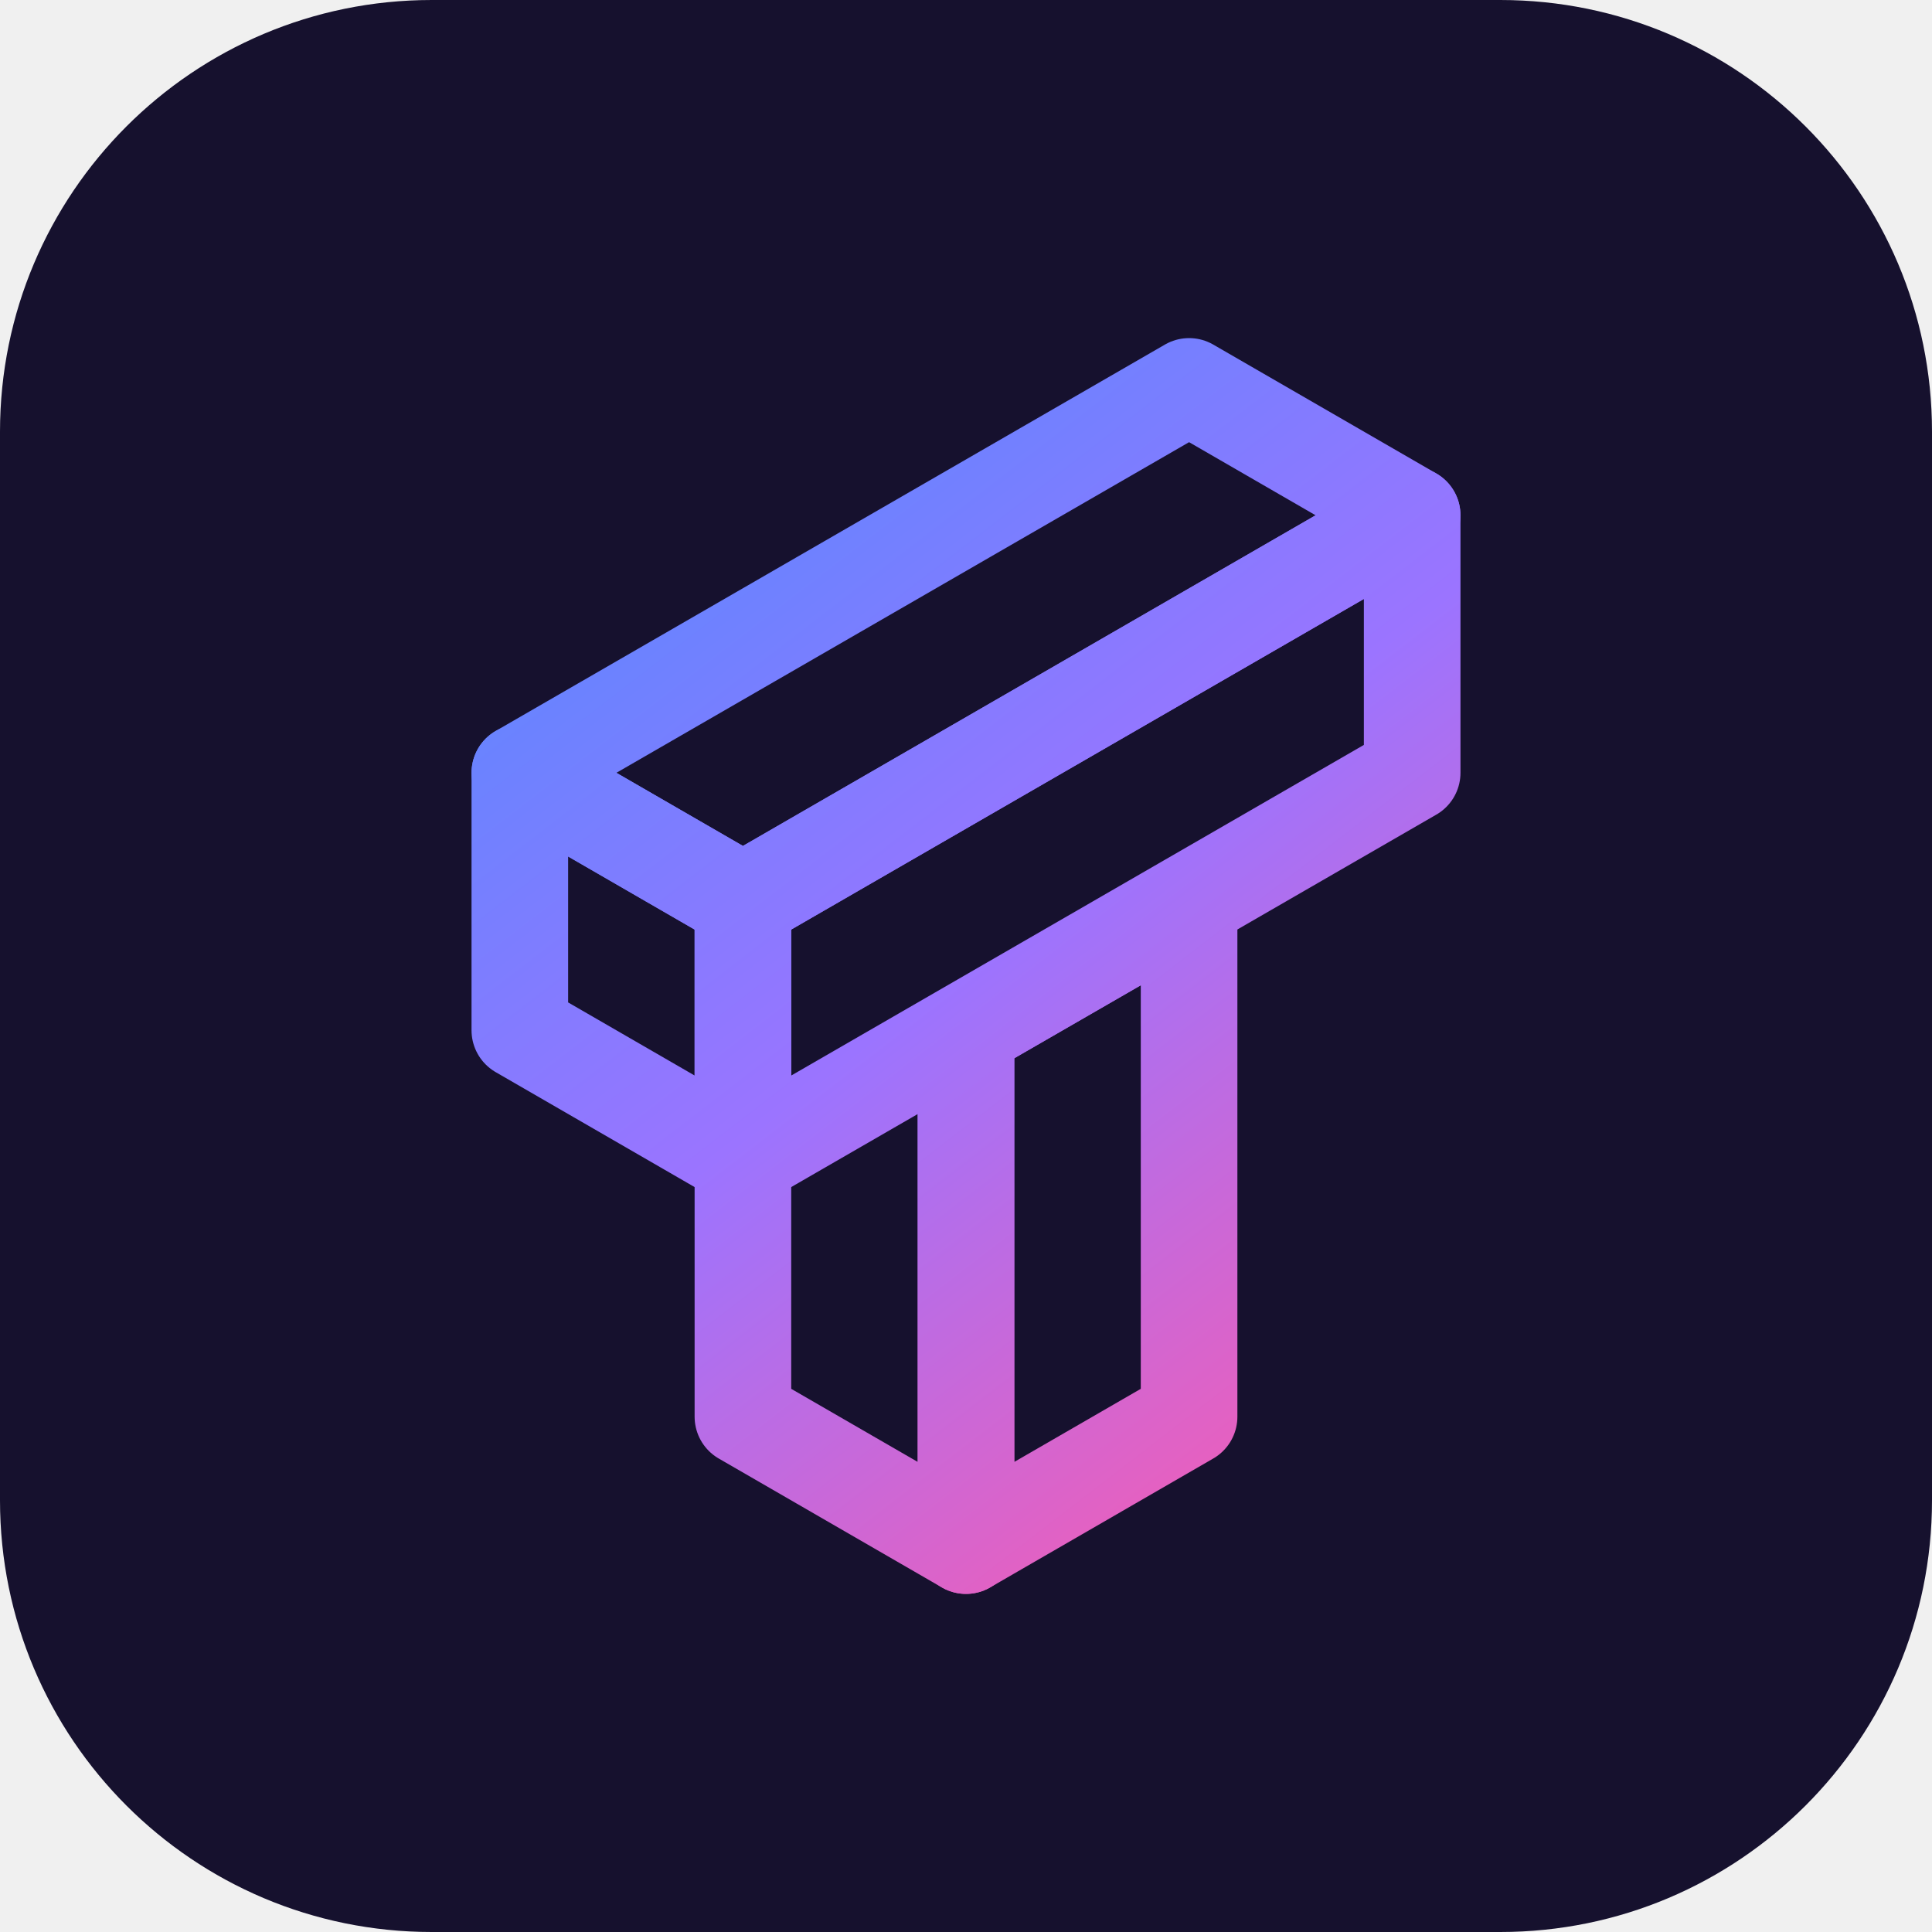
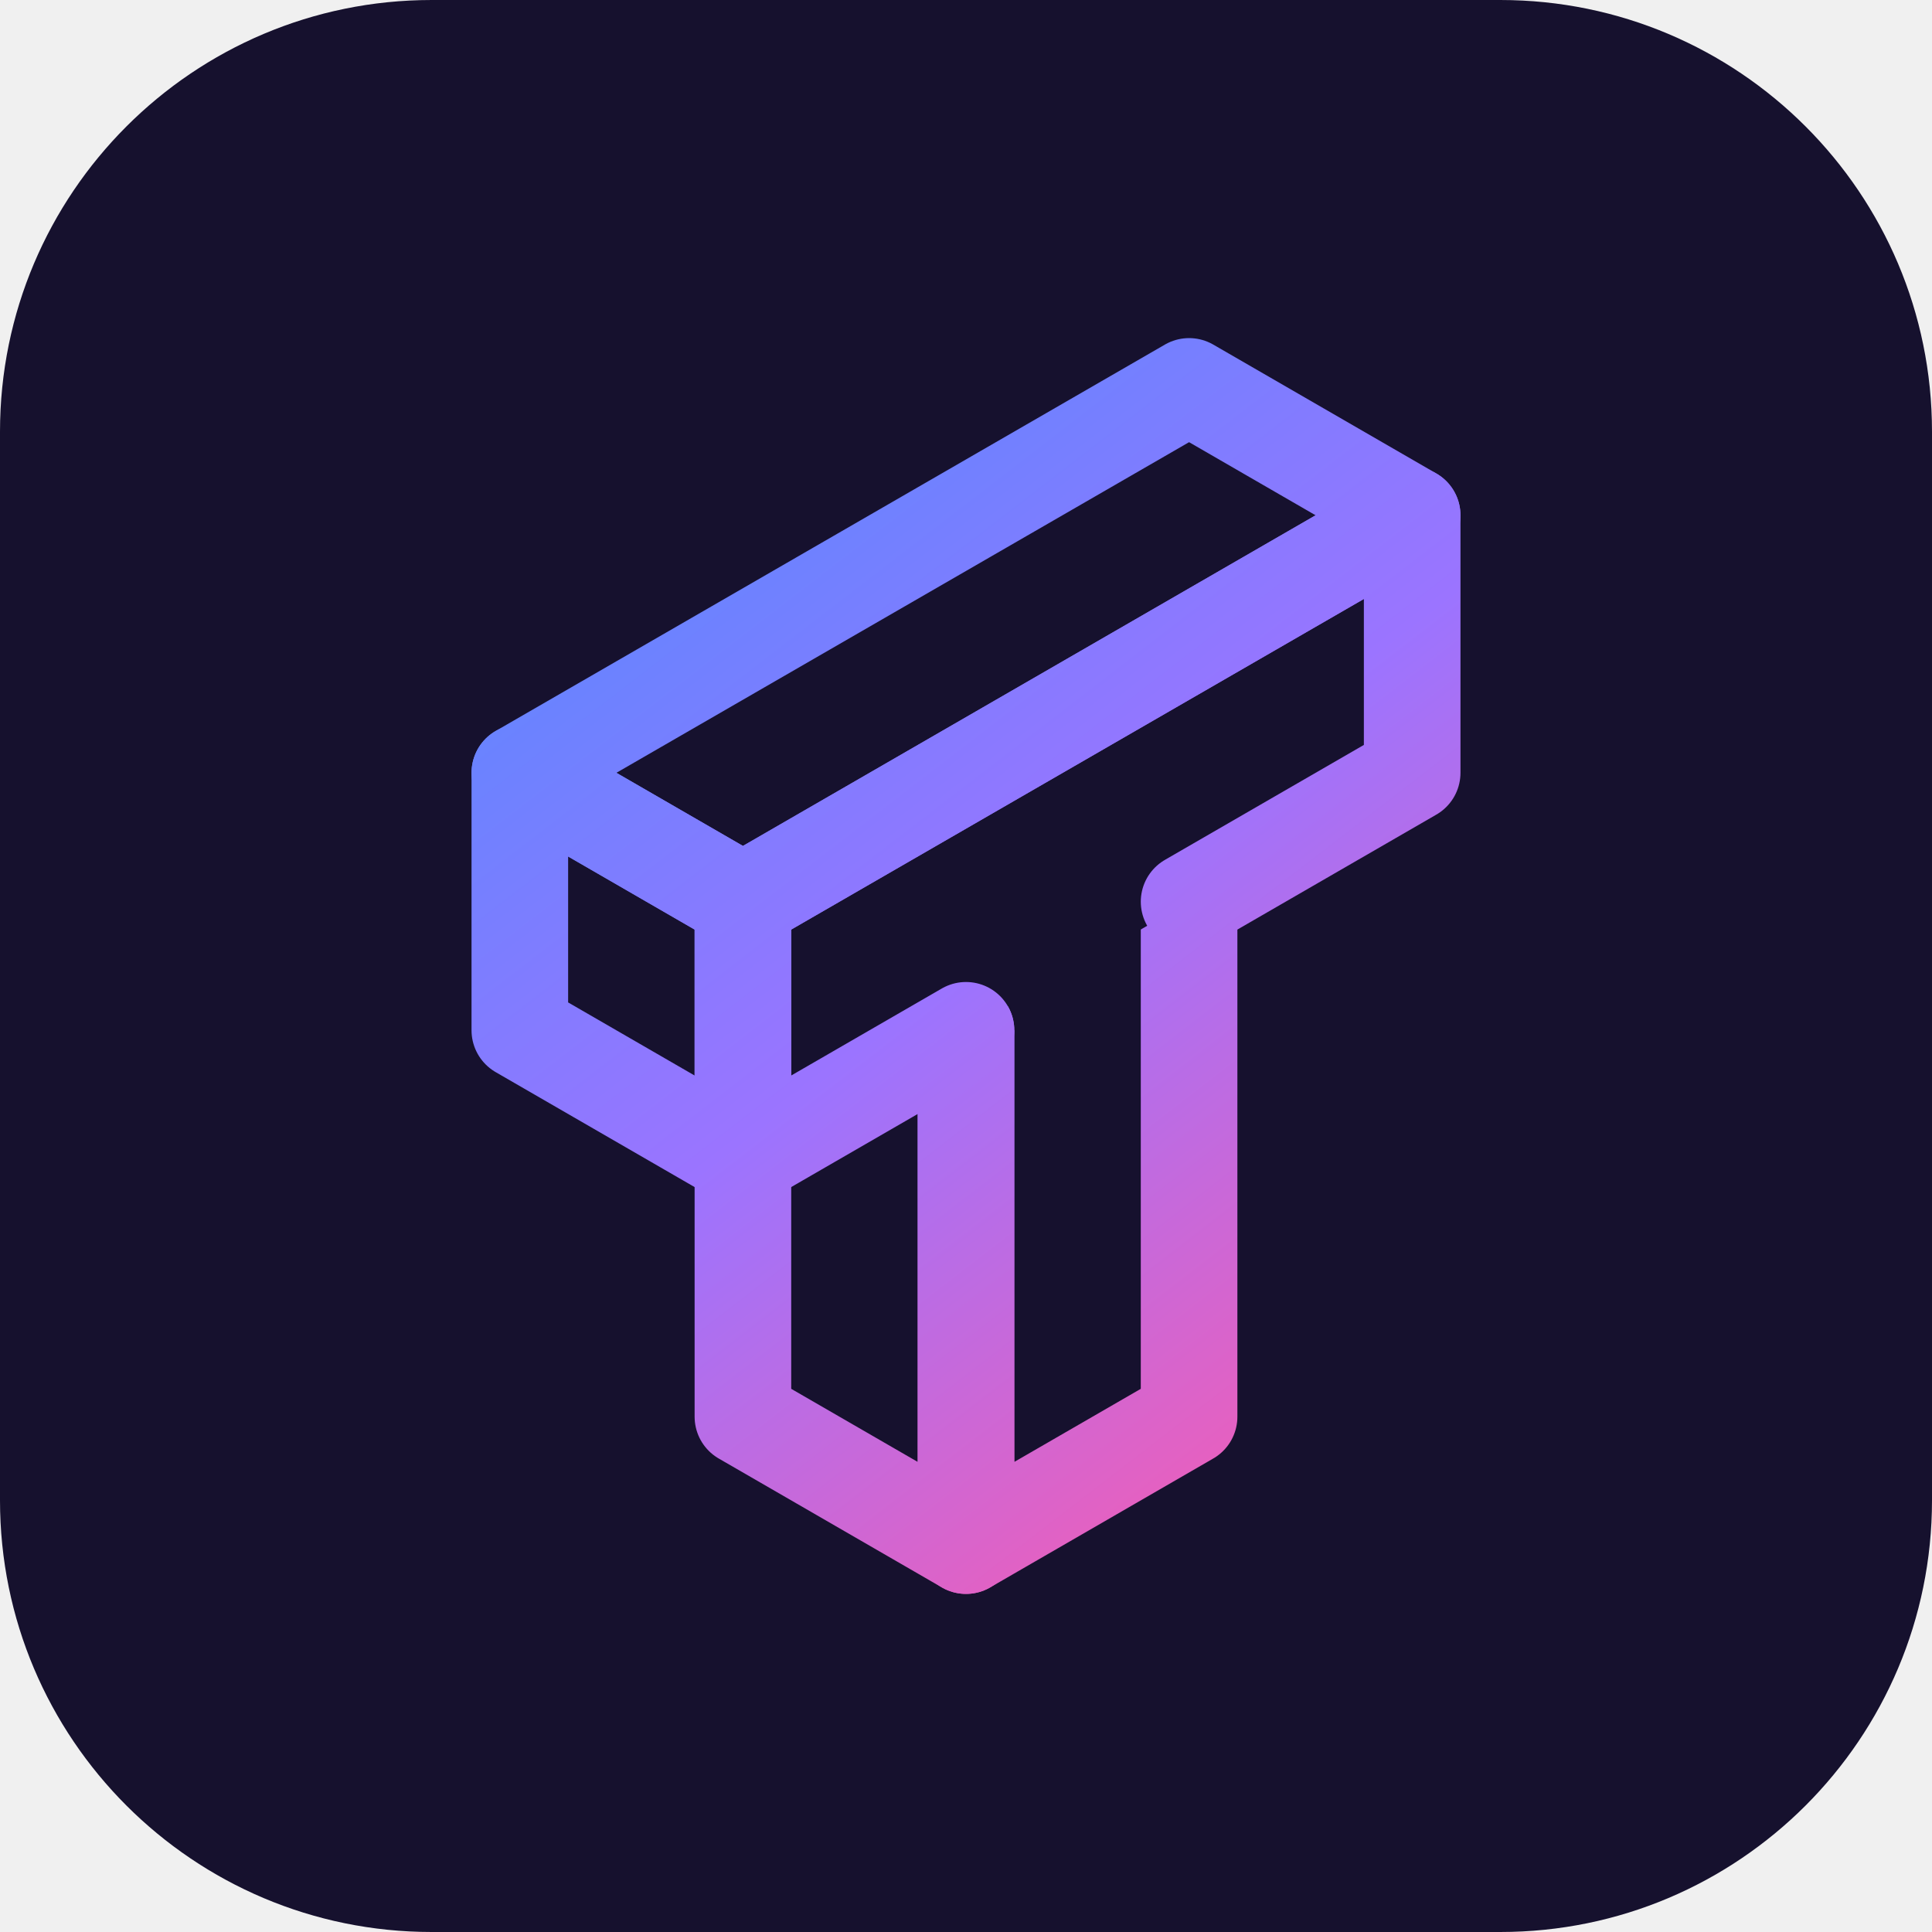
<svg xmlns="http://www.w3.org/2000/svg" viewBox="0.00 0.00 64.00 64.00" role="img" aria-label="Turing Box">
  <defs>
    <linearGradient id="g29" gradientUnits="userSpaceOnUse" x1="17.2" y1="12.8" x2="46.8" y2="51.2">
      <stop offset="0.00" stop-color="#4F8BFF" />
      <stop offset="0.50" stop-color="#9B74FF" />
      <stop offset="1.00" stop-color="#FF5AAB" />
    </linearGradient>
  </defs>
  <rect width="64" height="64" rx="14.3" fill="#16112E" />
  <defs>
    <mask id="mk30" maskUnits="userSpaceOnUse" x="-21.2" y="-25.6" width="106.4" height="115.2">
      <rect x="-21.2" y="-25.6" width="106.4" height="115.2" fill="#fff" />
      <polygon points="24.61,29.87 46.78,17.07 39.39,12.80 17.22,25.60" fill="#000" />
      <polygon points="24.61,38.40 46.78,25.60 46.78,17.07 24.61,29.87" fill="#000" />
      <polygon points="24.61,38.40 17.22,34.13 17.22,25.60 24.61,29.87" fill="#000" />
    </mask>
  </defs>
  <g mask="url(#mk30)">
-     <polygon points="32.00,51.20 39.39,46.93 39.39,29.87 32.00,34.13" fill="none" stroke="url(#g29)" stroke-width="3.20" stroke-linejoin="round" />
+     <path fill="none" stroke="url(#g29)" stroke-width="3.20" stroke-linejoin="round" d="M32.00 34.13 L32.00 51.20 L39.39 46.93 L39.39 29.87" />
    <polygon points="32.00,51.20 24.61,46.93 24.61,29.87 32.00,34.13" fill="none" stroke="url(#g29)" stroke-width="3.20" stroke-linejoin="round" />
  </g>
  <polygon points="24.61,29.87 46.78,17.07 39.39,12.80 17.22,25.60" fill="none" stroke="url(#g29)" stroke-width="3.20" stroke-linejoin="round" />
-   <polygon points="24.61,38.40 46.78,25.60 46.78,17.07 24.61,29.87" fill="none" stroke="url(#g29)" stroke-width="3.20" stroke-linejoin="round" />
+   <path fill="none" stroke="url(#g29)" stroke-width="3.20" stroke-linejoin="round" stroke-linecap="round" d="M39.39 29.87 L46.78 25.60 L46.78 17.07 L24.61 29.87 L24.61 38.40 L32.00 34.13" />
  <polygon points="24.61,38.40 17.22,34.13 17.22,25.60 24.61,29.87" fill="none" stroke="url(#g29)" stroke-width="3.20" stroke-linejoin="round" />
</svg>
